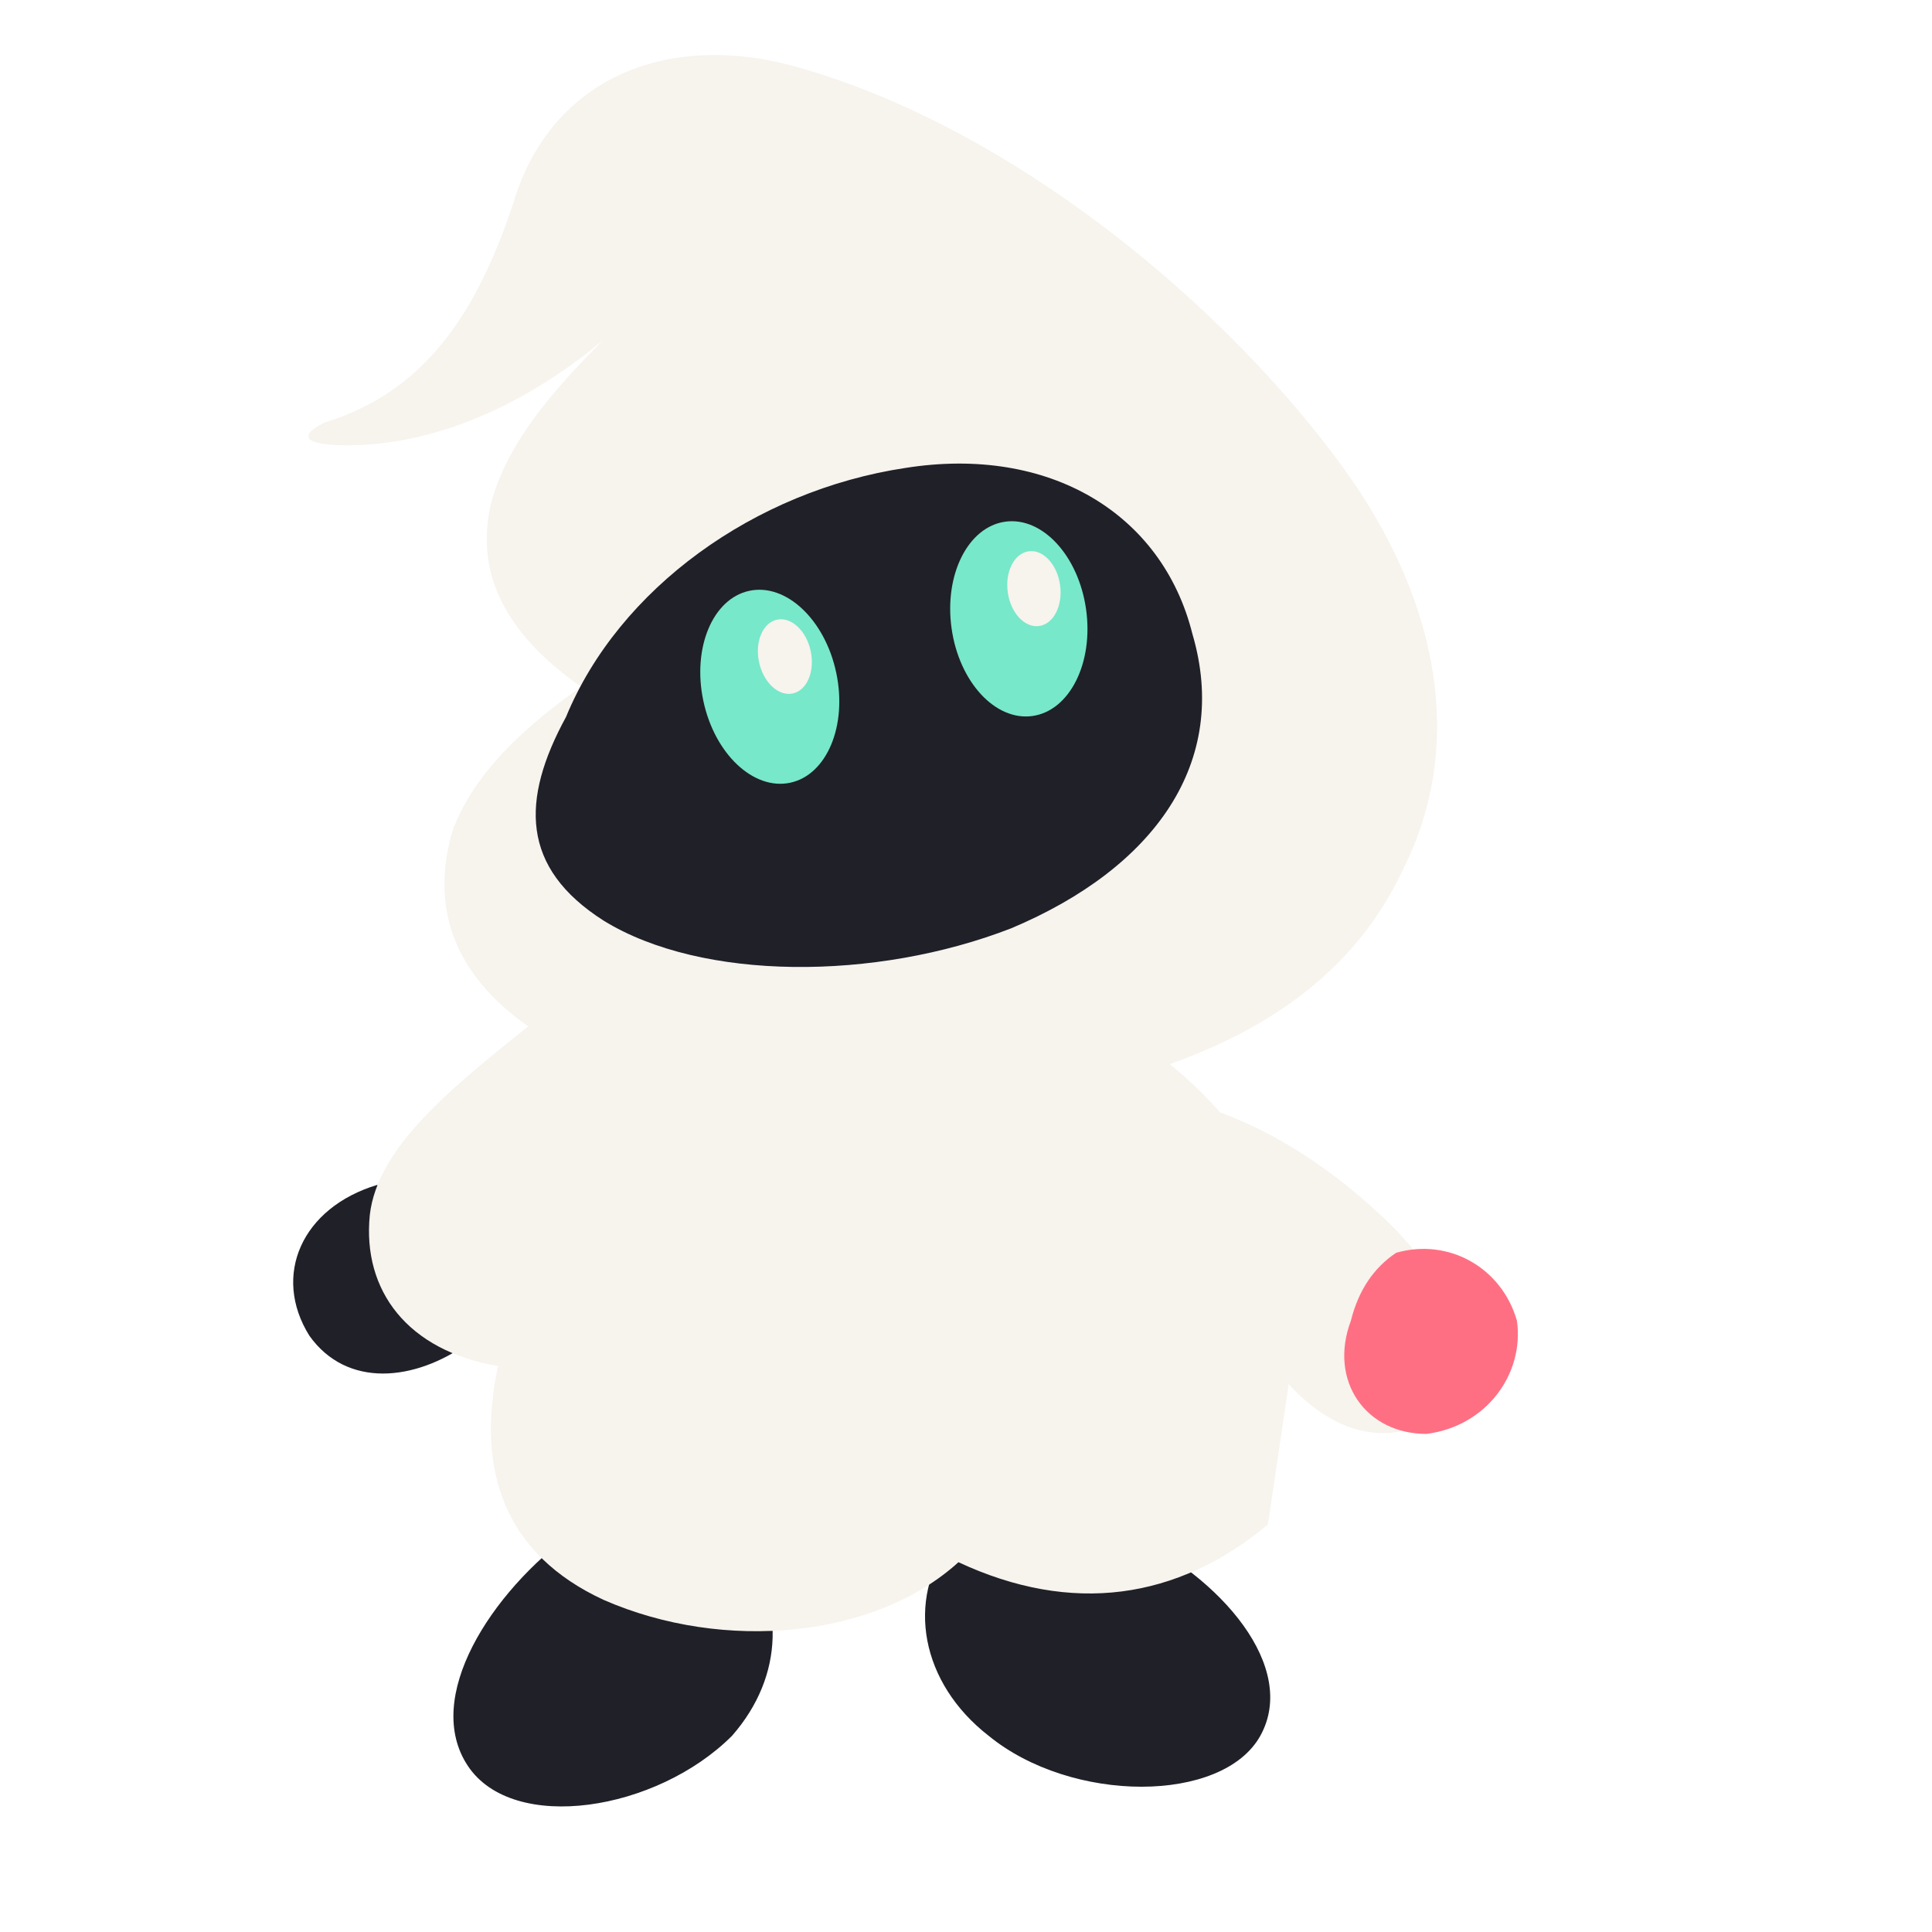
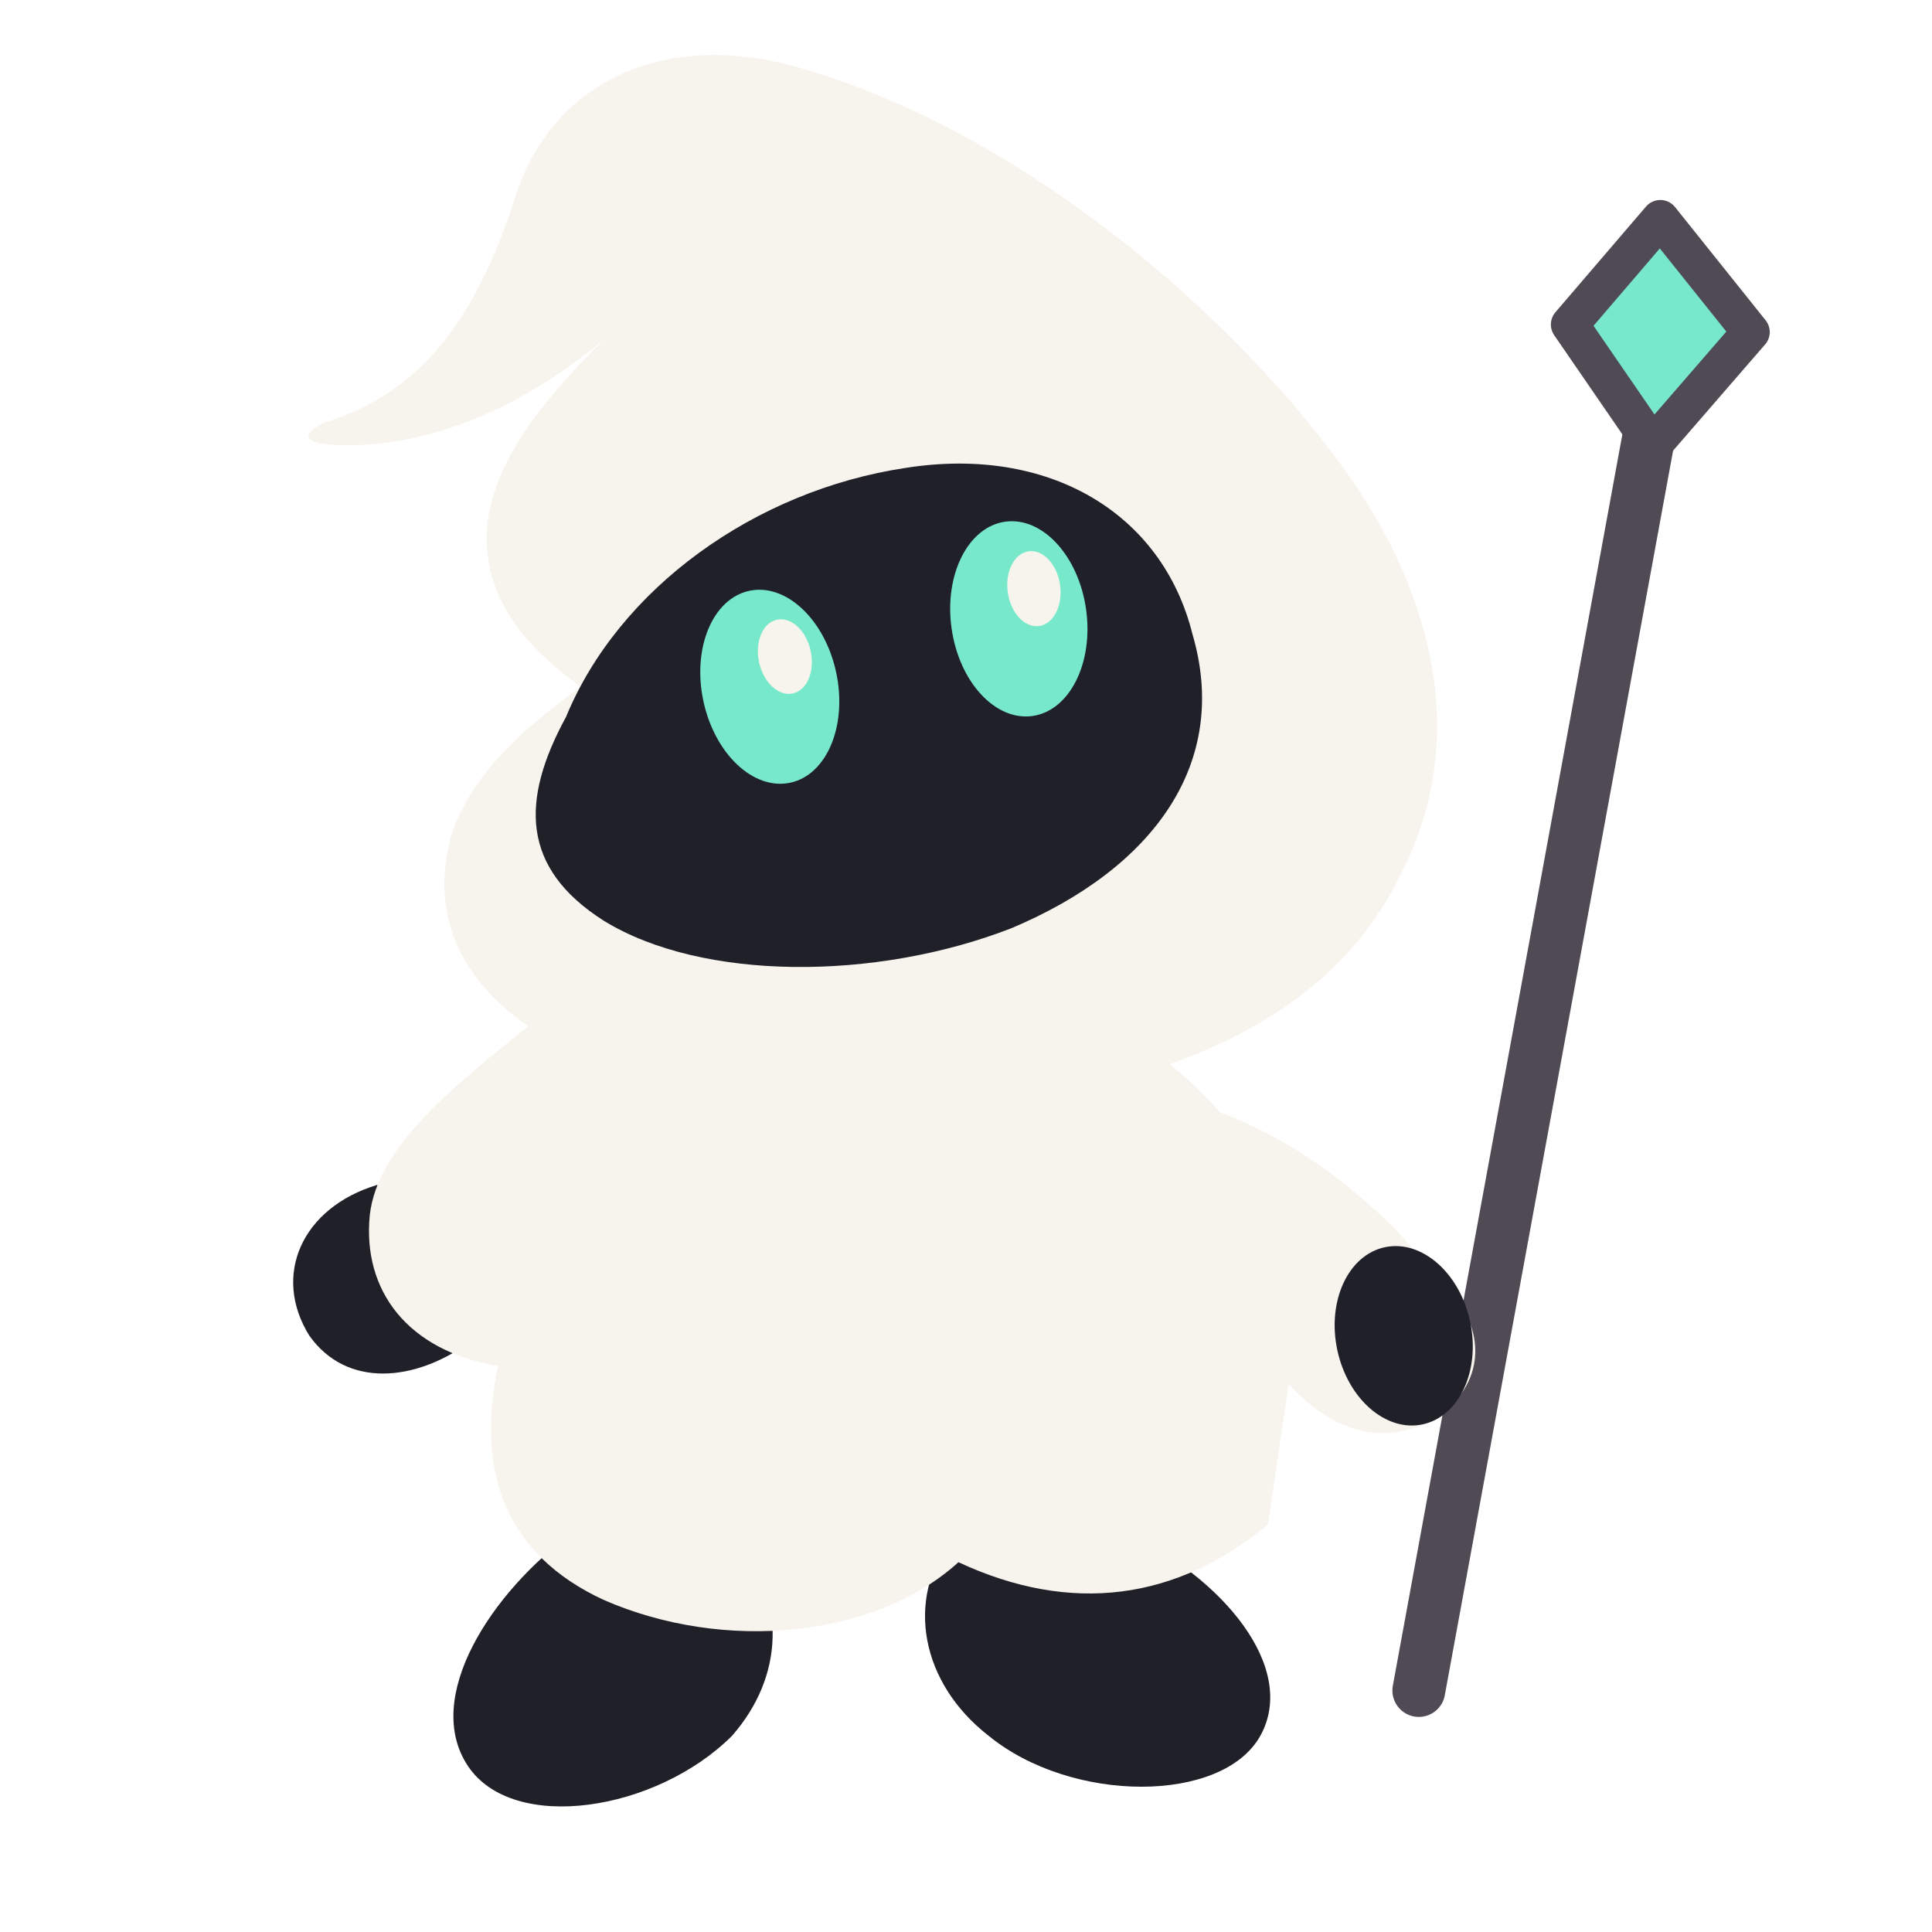
<svg xmlns="http://www.w3.org/2000/svg" viewBox="0 0 256 256" role="img" aria-labelledby="title desc">
  <path fill="#202029" d="M76 203c-11 8-20 22-14 31 6 9 25 6 35-4 7-8 7-18 1-26l-22-1Zm50 1c-6 8-4 19 5 26 11 9 31 9 36 0 5-9-5-21-18-27l-23 1ZM50 157c-10 3-14 12-9 20 5 7 14 6 21 1l-12-21Z" />
+   <path fill="none" stroke="#4f4a54" stroke-width="7" stroke-linecap="round" d="M188 224 219 55" />
+   <path fill="#77e8c9" stroke="#4f4a54" stroke-width="5" stroke-linejoin="round" d="m220 29 12 15-13 15-11-16 12-14Z" />
  <path fill="#f7f3ed" d="M43 56c13-4 20-14 25-29 5-17 21-23 38-18 28 8 56 31 72 53 13 18 16 37 8 53-6 13-17 21-31 26 11 9 17 20 17 34l-4 27c-12 10-26 12-41 5-11 10-31 12-47 5-13-6-17-17-14-31-12-2-18-10-17-20 1-9 11-17 21-25-10-7-13-16-10-26 3-8 10-14 17-19-10-7-14-15-12-24 2-8 8-15 15-22-12 10-24 14-34 14-5 0-7-1-3-3Z" />
  <path fill="#f7f3ed" d="M151 145c12 1 24 8 34 18l8 9c5 7 2 14-5 17-8 3-15-2-20-9l-22-17 5-18Z" />
+   <ellipse cx="186" cy="177" rx="9" ry="12" fill="#202029" transform="rotate(-12 186 177)" />
  <path fill="#202029" d="M75 95c7-17 25-30 45-33 19-3 34 6 38 22 5 17-5 31-24 39-18 7-41 7-54-1-11-7-11-16-5-27Z" />
  <ellipse cx="102" cy="91" rx="9" ry="13" fill="#77e8c9" transform="rotate(-12 102 91)" />
  <ellipse cx="135" cy="82" rx="9" ry="13" fill="#77e8c9" transform="rotate(-8 135 82)" />
  <ellipse cx="104" cy="87" rx="3.5" ry="5" fill="#f7f3ed" transform="rotate(-12 104 87)" />
  <ellipse cx="137" cy="78" rx="3.5" ry="5" fill="#f7f3ed" transform="rotate(-8 137 78)" />
-   <path fill="#ff6f83" d="M185 166c7-2 14 2 16 9 1 7-4 14-12 15-8 0-13-7-10-15 1-4 3-7 6-9Z" />
</svg>
